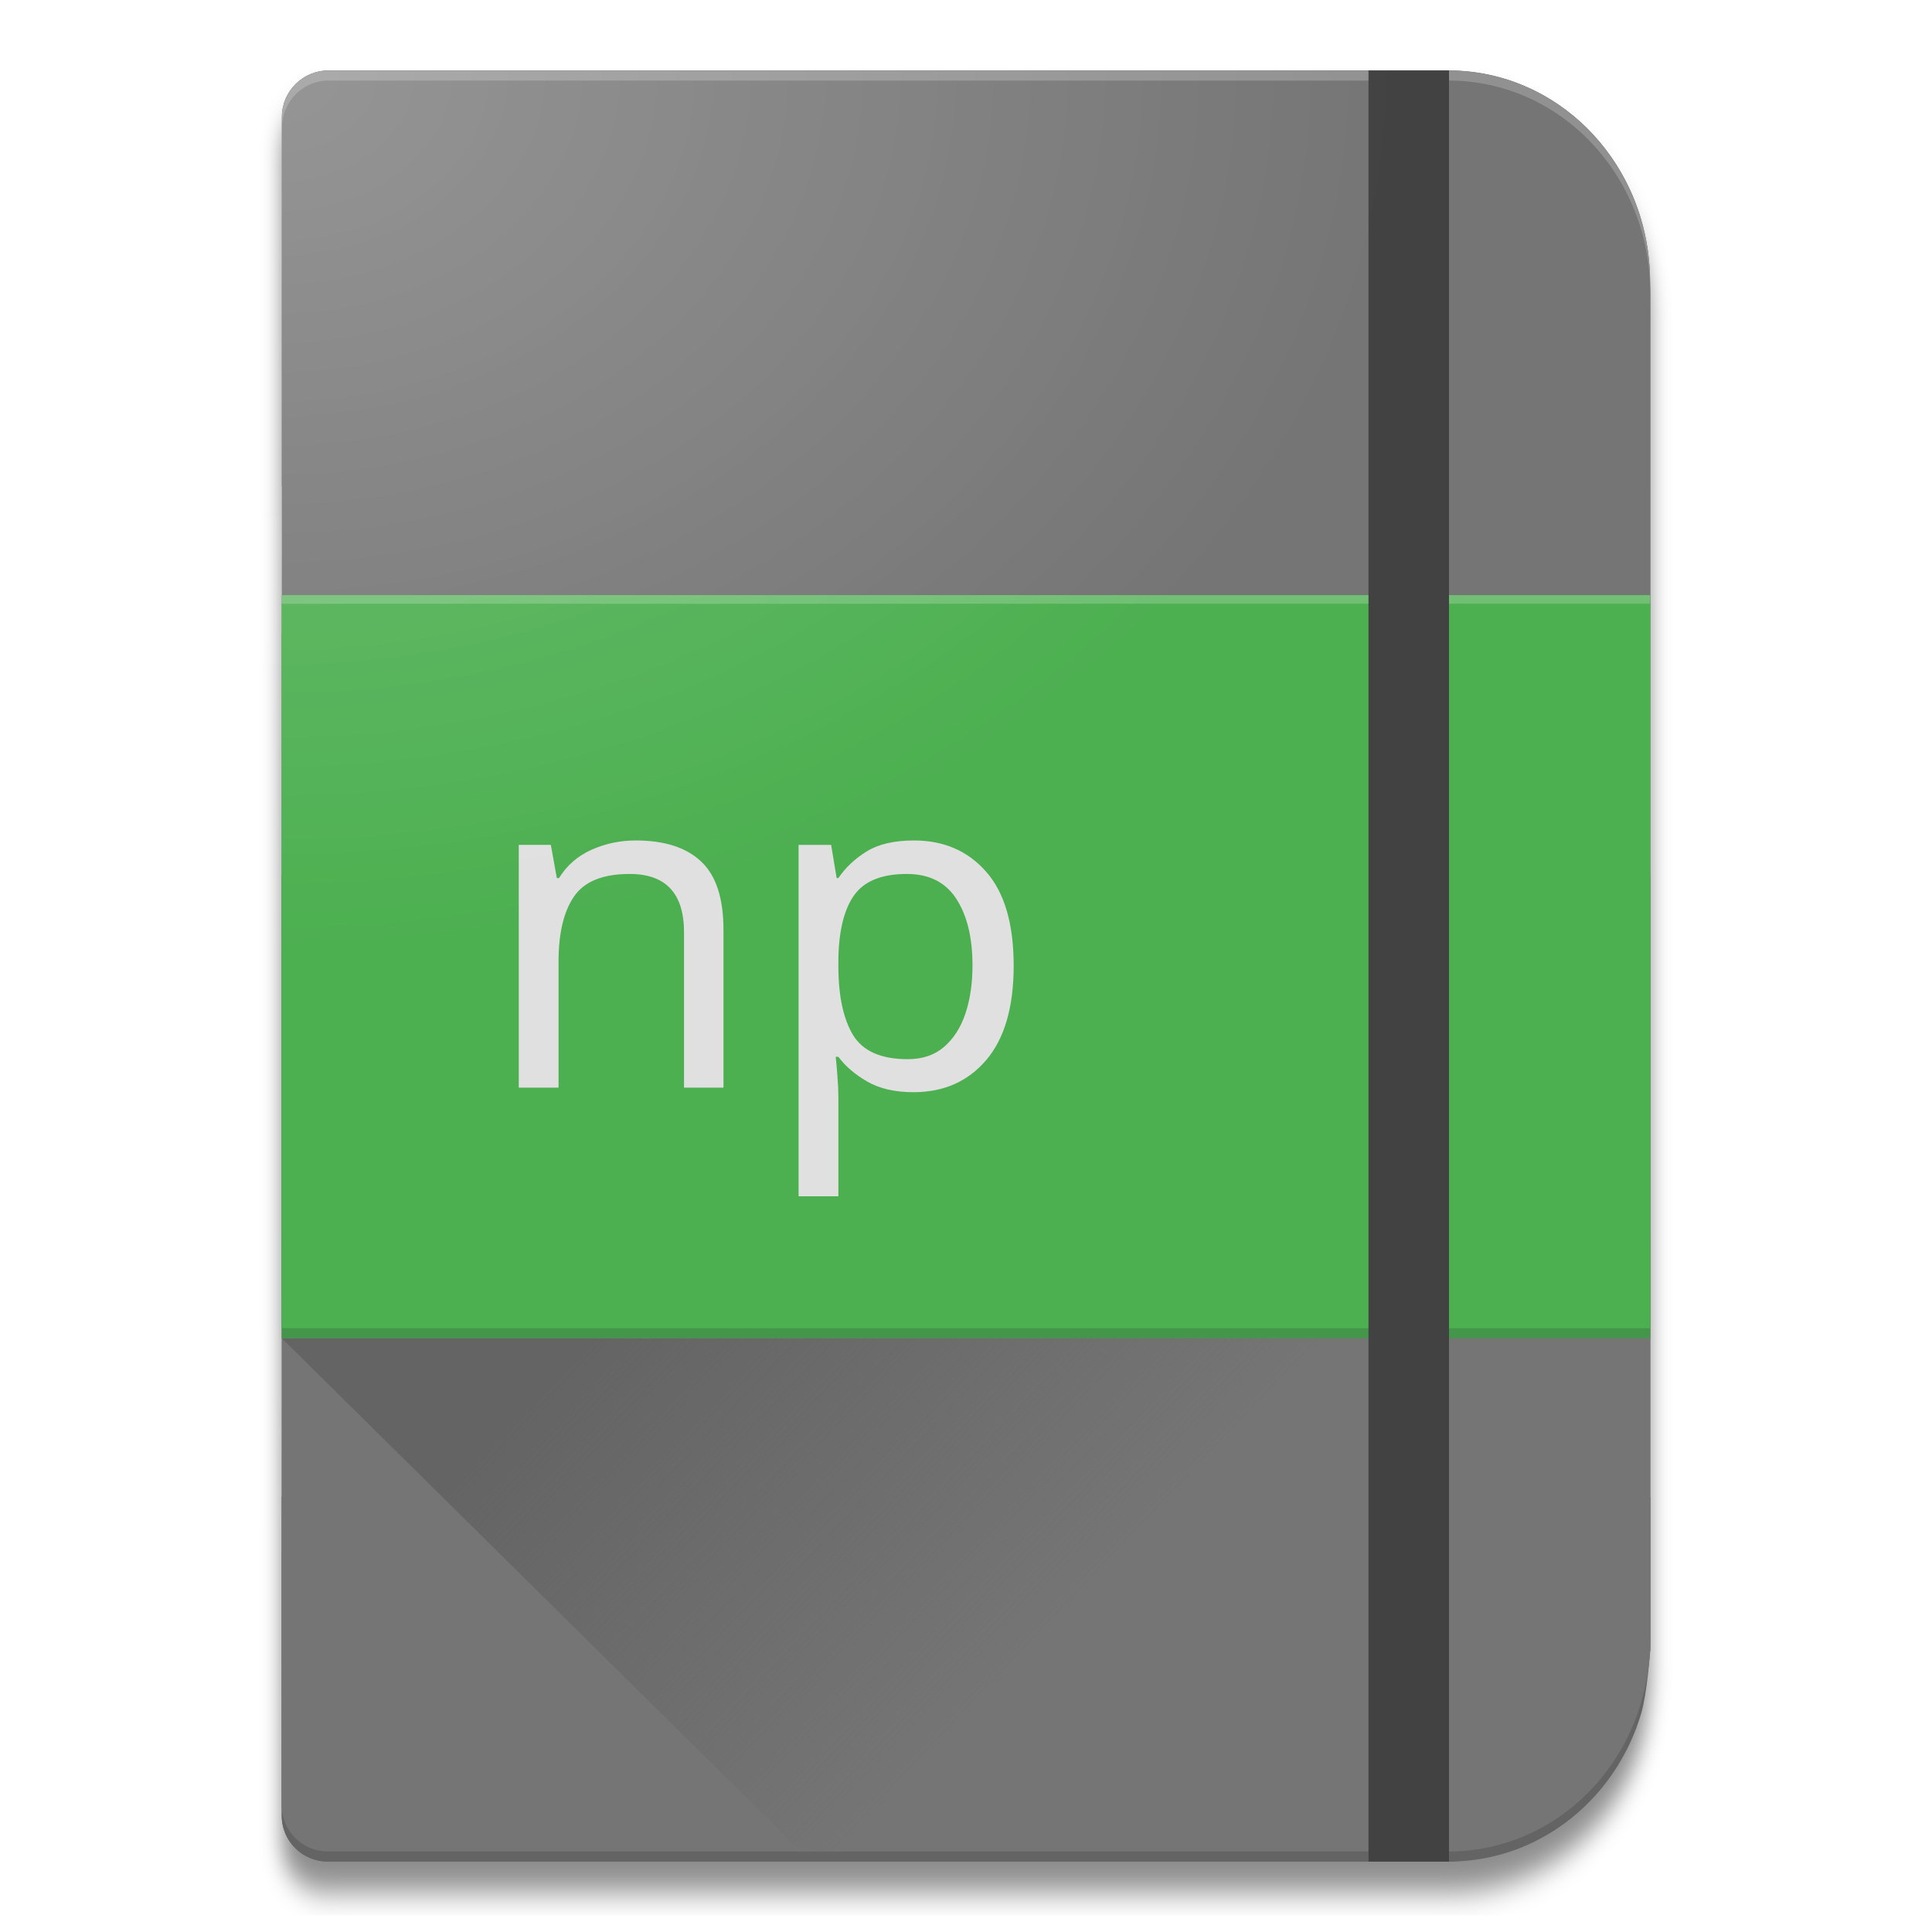
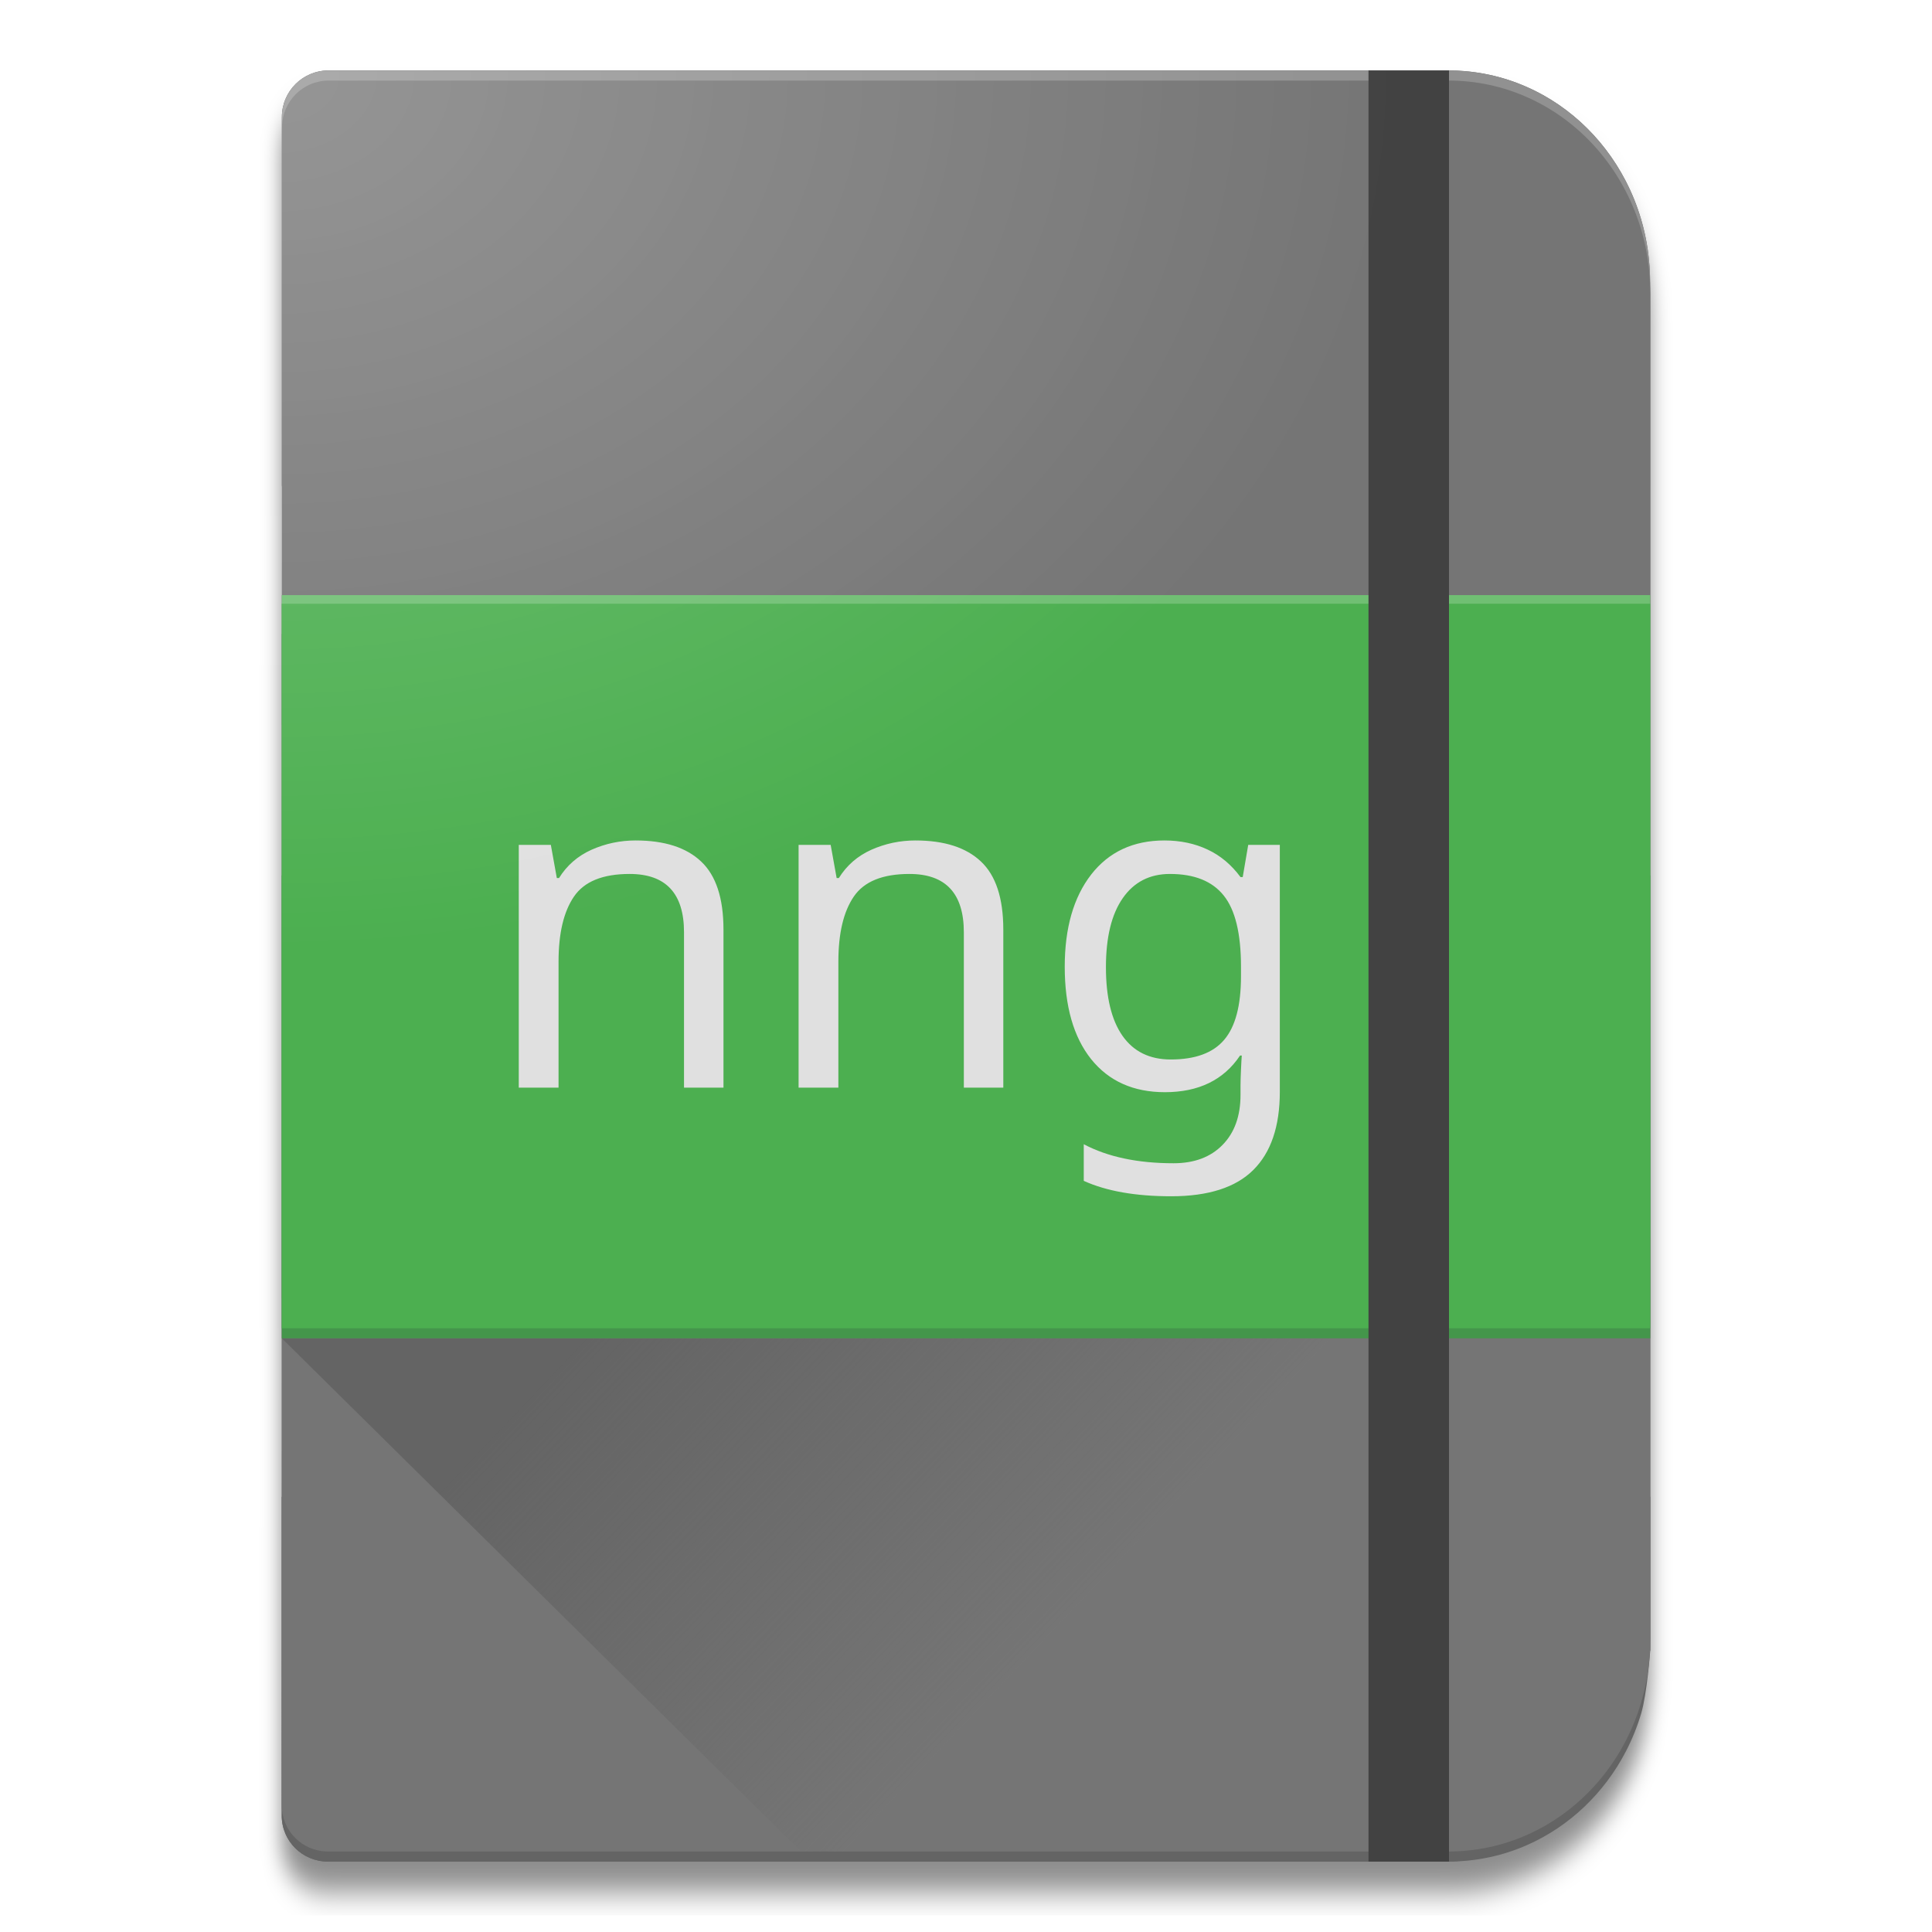
<svg xmlns="http://www.w3.org/2000/svg" xmlns:xlink="http://www.w3.org/1999/xlink" width="192" height="192" viewBox="0 0 192 192" id="svg2" version="1.1">
  <defs id="defs4">
    <linearGradient id="linearGradient4296">
      <stop style="stop-color:#646464;stop-opacity:1" offset="0" id="stop4298" />
      <stop style="stop-color:#646464;stop-opacity:0" offset="1" id="stop4300" />
    </linearGradient>
    <linearGradient id="Ombra_1">
      <stop id="stop4284" offset="0" style="stop-color:#ffffff;stop-opacity:0.235" />
      <stop id="stop4286" offset="1" style="stop-color:#ffffff;stop-opacity:0" />
    </linearGradient>
    <linearGradient xlink:href="#linearGradient4296" id="linearGradient4280" x1="59.125" y1="999.329" x2="98.363" y2="1036.579" gradientUnits="userSpaceOnUse" gradientTransform="translate(-4.000006,-2.96875)" />
    <radialGradient xlink:href="#Ombra_1" id="radialGradient4193" cx="28.726" cy="-166.196" fx="28.726" fy="-166.196" r="65" gradientTransform="matrix(7.6221826e-8,1.338063,-1.711905,9.7517468e-8,-257.1241,829.2734)" gradientUnits="userSpaceOnUse" />
    <filter style="color-interpolation-filters:sRGB;" id="filter4653" height="1.06" y="-0.03" width="1.1" x="-0.05">
      <feFlood flood-opacity="0.45" flood-color="rgb(0,0,0)" result="flood" id="feFlood4655" />
      <feComposite in="flood" in2="SourceGraphic" operator="in" result="composite1" id="feComposite4657" />
      <feGaussianBlur in="composite1" stdDeviation="1 1.5" result="blur" id="feGaussianBlur4659" dy="3" />
      <feOffset dx="0" dy="3" result="offset" id="feOffset4661" />
      <feComposite in="SourceGraphic" in2="offset" operator="over" result="composite2" id="feComposite4663" />
    </filter>
  </defs>
  <g id="layer1" transform="translate(0,-860.3622)">
    <path style="fill:#646464;fill-opacity:1;stroke:#000000;stroke-width:0;stroke-linejoin:round;stroke-miterlimit:4;stroke-dasharray:none;stroke-opacity:1;filter:url(#filter4653)" d="m 136,867.36 0,0.004 -64.658,0 -33.311,0 -5.371,0 c -2.573,0 -4.645,2.066 -4.645,4.633 l 0,36.598 c 0,0.033 0.006,0.064 0.01,0.096 l -0.002,14.672 -0.023,0 0,9 0,1 0,10 0,35 0,1 0,1 0,6.859 0,1.141 0,1 0.01,0 0,0.002 -0.004,19.746 -0.006,0 0,0 0,31.688 c 0,2.529 2.049,4.564 4.594,4.564 l 5.453,0 33.332,0 72.566,0 c 1.388,0 2.744,-0.147 4.051,-0.426 0.327,-0.07 0.652,-0.146 0.973,-0.233 0.641,-0.172 1.27,-0.377 1.885,-0.611 0.307,-0.117 0.612,-0.243 0.912,-0.375 4.202,-1.853 7.664,-5.158 9.82,-9.32 0.616,-1.189 1.126,-2.448 1.516,-3.764 0.584,-1.973 0.898,-6.252 0.898,-6.252 l 0,-1.147 0,-14.127 0,-20.748 0,-8 0,-1 0,-46 0,-1 0,-7.861 0,-1.139 0,-33.873 c 0,-0.224 -0.009,-0.447 -0.016,-0.67 l 0,-0.002 0,-0.393 c 0,-2.188 -0.314,-4.297 -0.898,-6.277 -0.389,-1.321 -0.9,-2.584 -1.516,-3.777 -2.31,-4.477 -6.12,-7.966 -10.732,-9.732 -0.307,-0.118 -0.617,-0.228 -0.932,-0.33 -0.629,-0.205 -1.271,-0.378 -1.926,-0.518 -0.327,-0.07 -0.656,-0.132 -0.988,-0.186 -0.975,-0.156 -1.975,-0.235 -2.992,-0.238 l 0,-0.006 -8,0 z" id="rect4136-4-4-4" />
    <path style="fill:#646464;fill-opacity:1;stroke:#000000;stroke-width:0;stroke-linejoin:round;stroke-miterlimit:4;stroke-dasharray:none;stroke-opacity:1" d="m 28,1009.112 0,31.688 c 0,2.529 2.048,4.564 4.593,4.564 l 5.454,0 33.331,0 72.568,0 c 11.11,0 20.054,-20.98 20.054,-20.98 l 0,-15.273 z" id="rect4136-4-4" />
    <path style="fill:#919191;fill-opacity:1;stroke:#000000;stroke-width:0;stroke-linejoin:round;stroke-miterlimit:4;stroke-dasharray:none;stroke-opacity:1" d="m 32.659,867.364 c -2.573,0 -4.644,2.066 -4.644,4.633 l 0,36.598 c 0,0.05 0.009,0.097 0.014,0.146 l 135.955,0 0,-20.317 c 0,-11.667 -8.944,-21.06 -20.054,-21.06 l -72.589,0 -33.31,0 -5.372,0 z" id="rect4136-4-3-3" />
    <path style="fill:#757575;fill-opacity:1;stroke:#000000;stroke-width:0;stroke-linejoin:round;stroke-miterlimit:4;stroke-dasharray:none;stroke-opacity:1" d="m 32.675,868.367 c -2.573,0 -4.644,2.072 -4.644,4.646 l -0.031,166.752 c 0,2.546 2.048,4.596 4.593,4.596 l 5.454,0 33.331,0 72.568,0 c 11.11,0 20.054,-9.421 20.054,-21.122 l 0,-133.749 c 0,-11.701 -8.944,-21.122 -20.054,-21.122 l -72.59,0 -33.31,0 -5.372,0 z" id="rect4136-40" />
    <rect style="fill:#70bf73;fill-opacity:1;stroke:#000000;stroke-width:0;stroke-linecap:butt;stroke-linejoin:round;stroke-miterlimit:4;stroke-dasharray:none;stroke-opacity:1" id="rect4167-1-3" width="136" height="63.86" x="28" y="919.503" ry="0" />
    <path style="fill:url(#linearGradient4280);fill-opacity:1;stroke:#000000;stroke-width:0;stroke-linejoin:round;stroke-miterlimit:4;stroke-dasharray:none;stroke-opacity:1" d="m 28.008,993.362 51.588,50.998 64.338,0 c 4.149,0 7.996,-1.315 11.188,-3.57 l 5.707,-6.172 c 1.992,-3.283 3.16,-7.18 3.16,-11.381 l 8e-5,-29.875 -0.008,0 -135.973,0 z" id="rect4136-40-9" clip-path="none" mask="none" />
    <rect style="fill:#44964b;fill-opacity:1;stroke:#000000;stroke-width:0;stroke-linecap:butt;stroke-linejoin:round;stroke-miterlimit:4;stroke-dasharray:none;stroke-opacity:1" id="rect4167-1-1" width="136" height="46" x="28" y="947.362" ry="0" />
    <rect style="fill:#4caf50;fill-opacity:1;stroke:#000000;stroke-width:0;stroke-linecap:butt;stroke-linejoin:round;stroke-miterlimit:4;stroke-dasharray:none;stroke-opacity:1" id="rect4167-1" width="136" height="72" x="28" y="920.362" ry="0" />
    <text xml:space="preserve" style="font-style:normal;font-variant:normal;font-weight:normal;font-stretch:normal;font-size:40px;line-height:125%;font-family:sans-serif;-inkscape-font-specification:sans-serif;letter-spacing:0px;word-spacing:0px;fill:#e0e0e0;fill-opacity:1;stroke:none;stroke-width:1px;stroke-linecap:butt;stroke-linejoin:miter;stroke-opacity:1" x="47.725" y="968.448" id="text4303-0">
-       <tspan id="tspan4305-8" x="47.725" y="968.448" style="font-style:normal;font-variant:normal;font-weight:normal;font-stretch:normal;font-size:45px;font-family:Verdana;-inkscape-font-specification:Verdana;letter-spacing:0px;fill:#e0e0e0;fill-opacity:1">np</tspan>
+       <tspan id="tspan4305-8" x="47.725" y="968.448" style="font-style:normal;font-variant:normal;font-weight:normal;font-stretch:normal;font-size:45px;font-family:Verdana;-inkscape-font-specification:Verdana;letter-spacing:0px;fill:#e0e0e0;fill-opacity:1">nng</tspan>
    </text>
    <rect style="fill:#424242;fill-opacity:1;stroke:none;stroke-width:0;stroke-linecap:butt;stroke-linejoin:round;stroke-miterlimit:4;stroke-dasharray:none;stroke-opacity:1" id="rect4307-5" width="8" height="178.001" x="136" y="867.362" />
    <path style="fill:url(#radialGradient4193);fill-opacity:1;stroke:#000000;stroke-width:0;stroke-linejoin:round;stroke-miterlimit:4;stroke-dasharray:none;stroke-opacity:1" d="m 32.66,867.364 c -2.573,0 -4.645,2.066 -4.645,4.633 l 0,36.598 c 0,0.033 0.006,0.064 0.01,0.096 l -0.004,23.672 -0.021,0 0,1 0,45 0,1 0,1 0.012,0 -0.006,28.75 -0.006,0 0,31.688 c 0,2.529 2.049,4.564 4.594,4.564 l 5.453,0 33.332,0 72.567,0 c 11.11,0 20.055,-20.98 20.055,-20.98 l 0,-1.147 0,-42.875 2.8e-4,0 0,-1 0,-46 0,-1 -2.8e-4,0 0,-42.873 c 0,-0.225 -0.009,-0.447 -0.016,-0.67 l 0,-0.395 c 0,-11.667 -8.945,-21.061 -20.055,-21.061 l -72.588,0 -33.311,0 -5.371,0 z" id="rect4136-4-4-5" />
  </g>
</svg>
